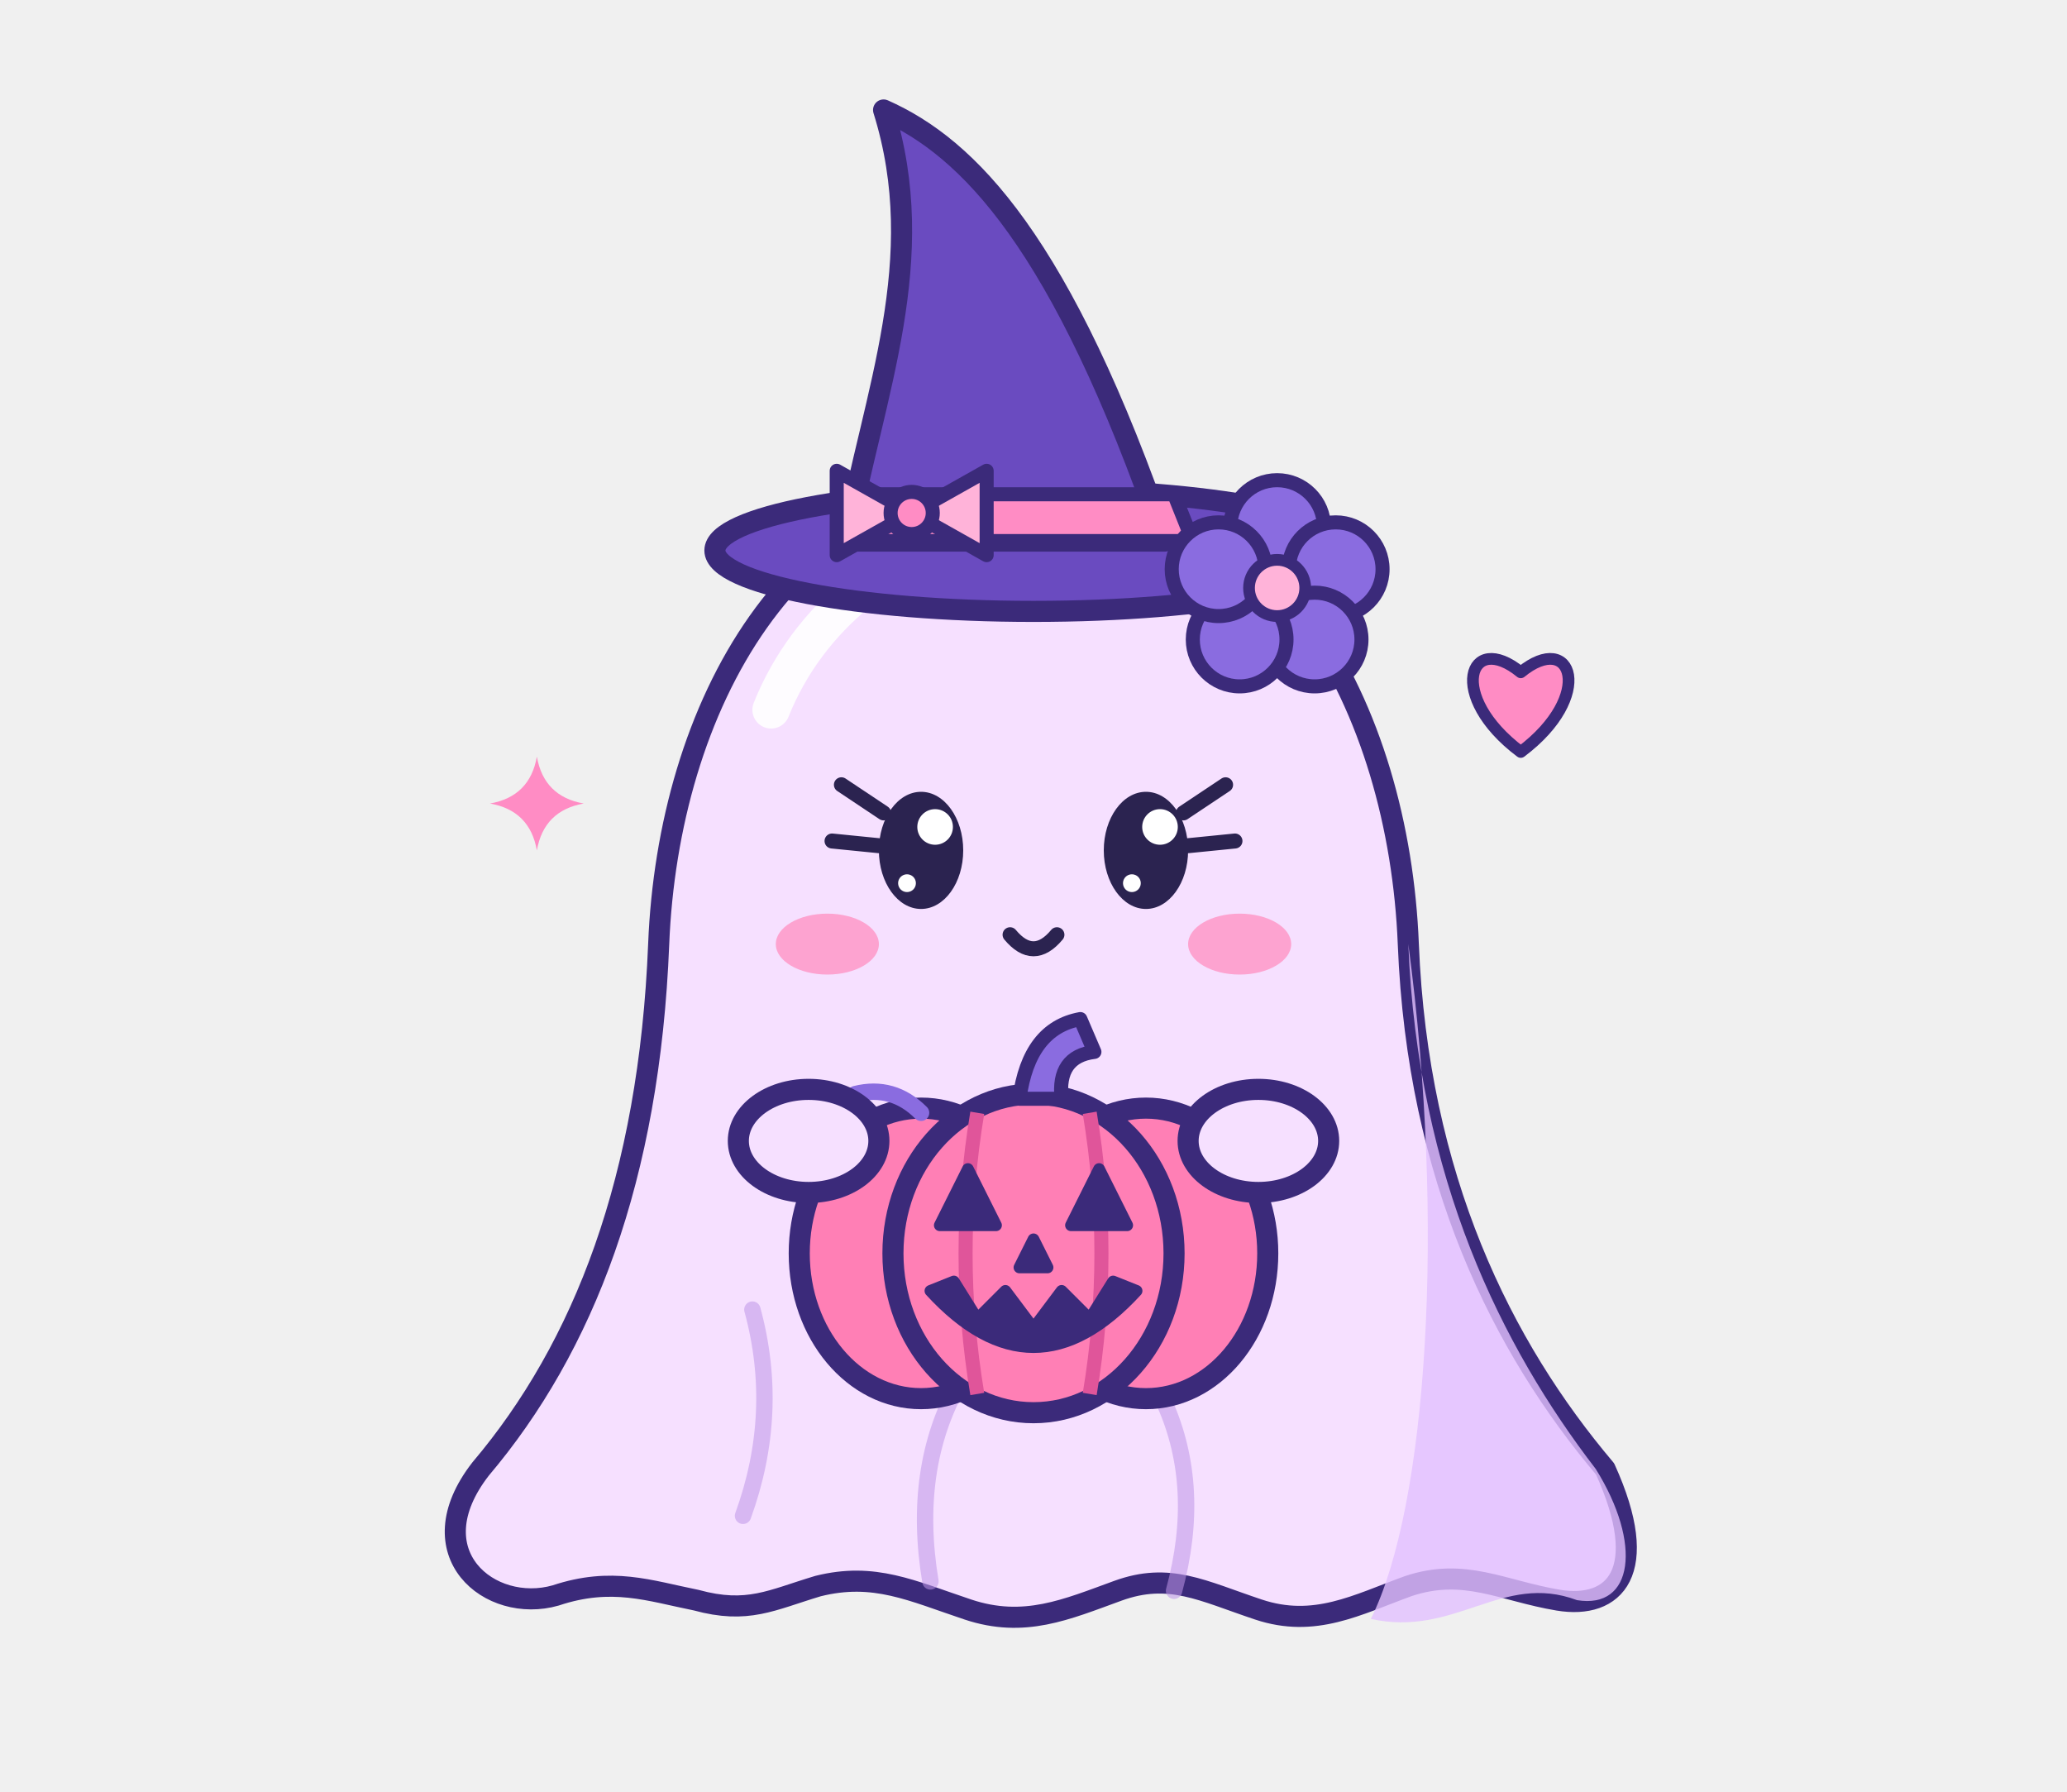
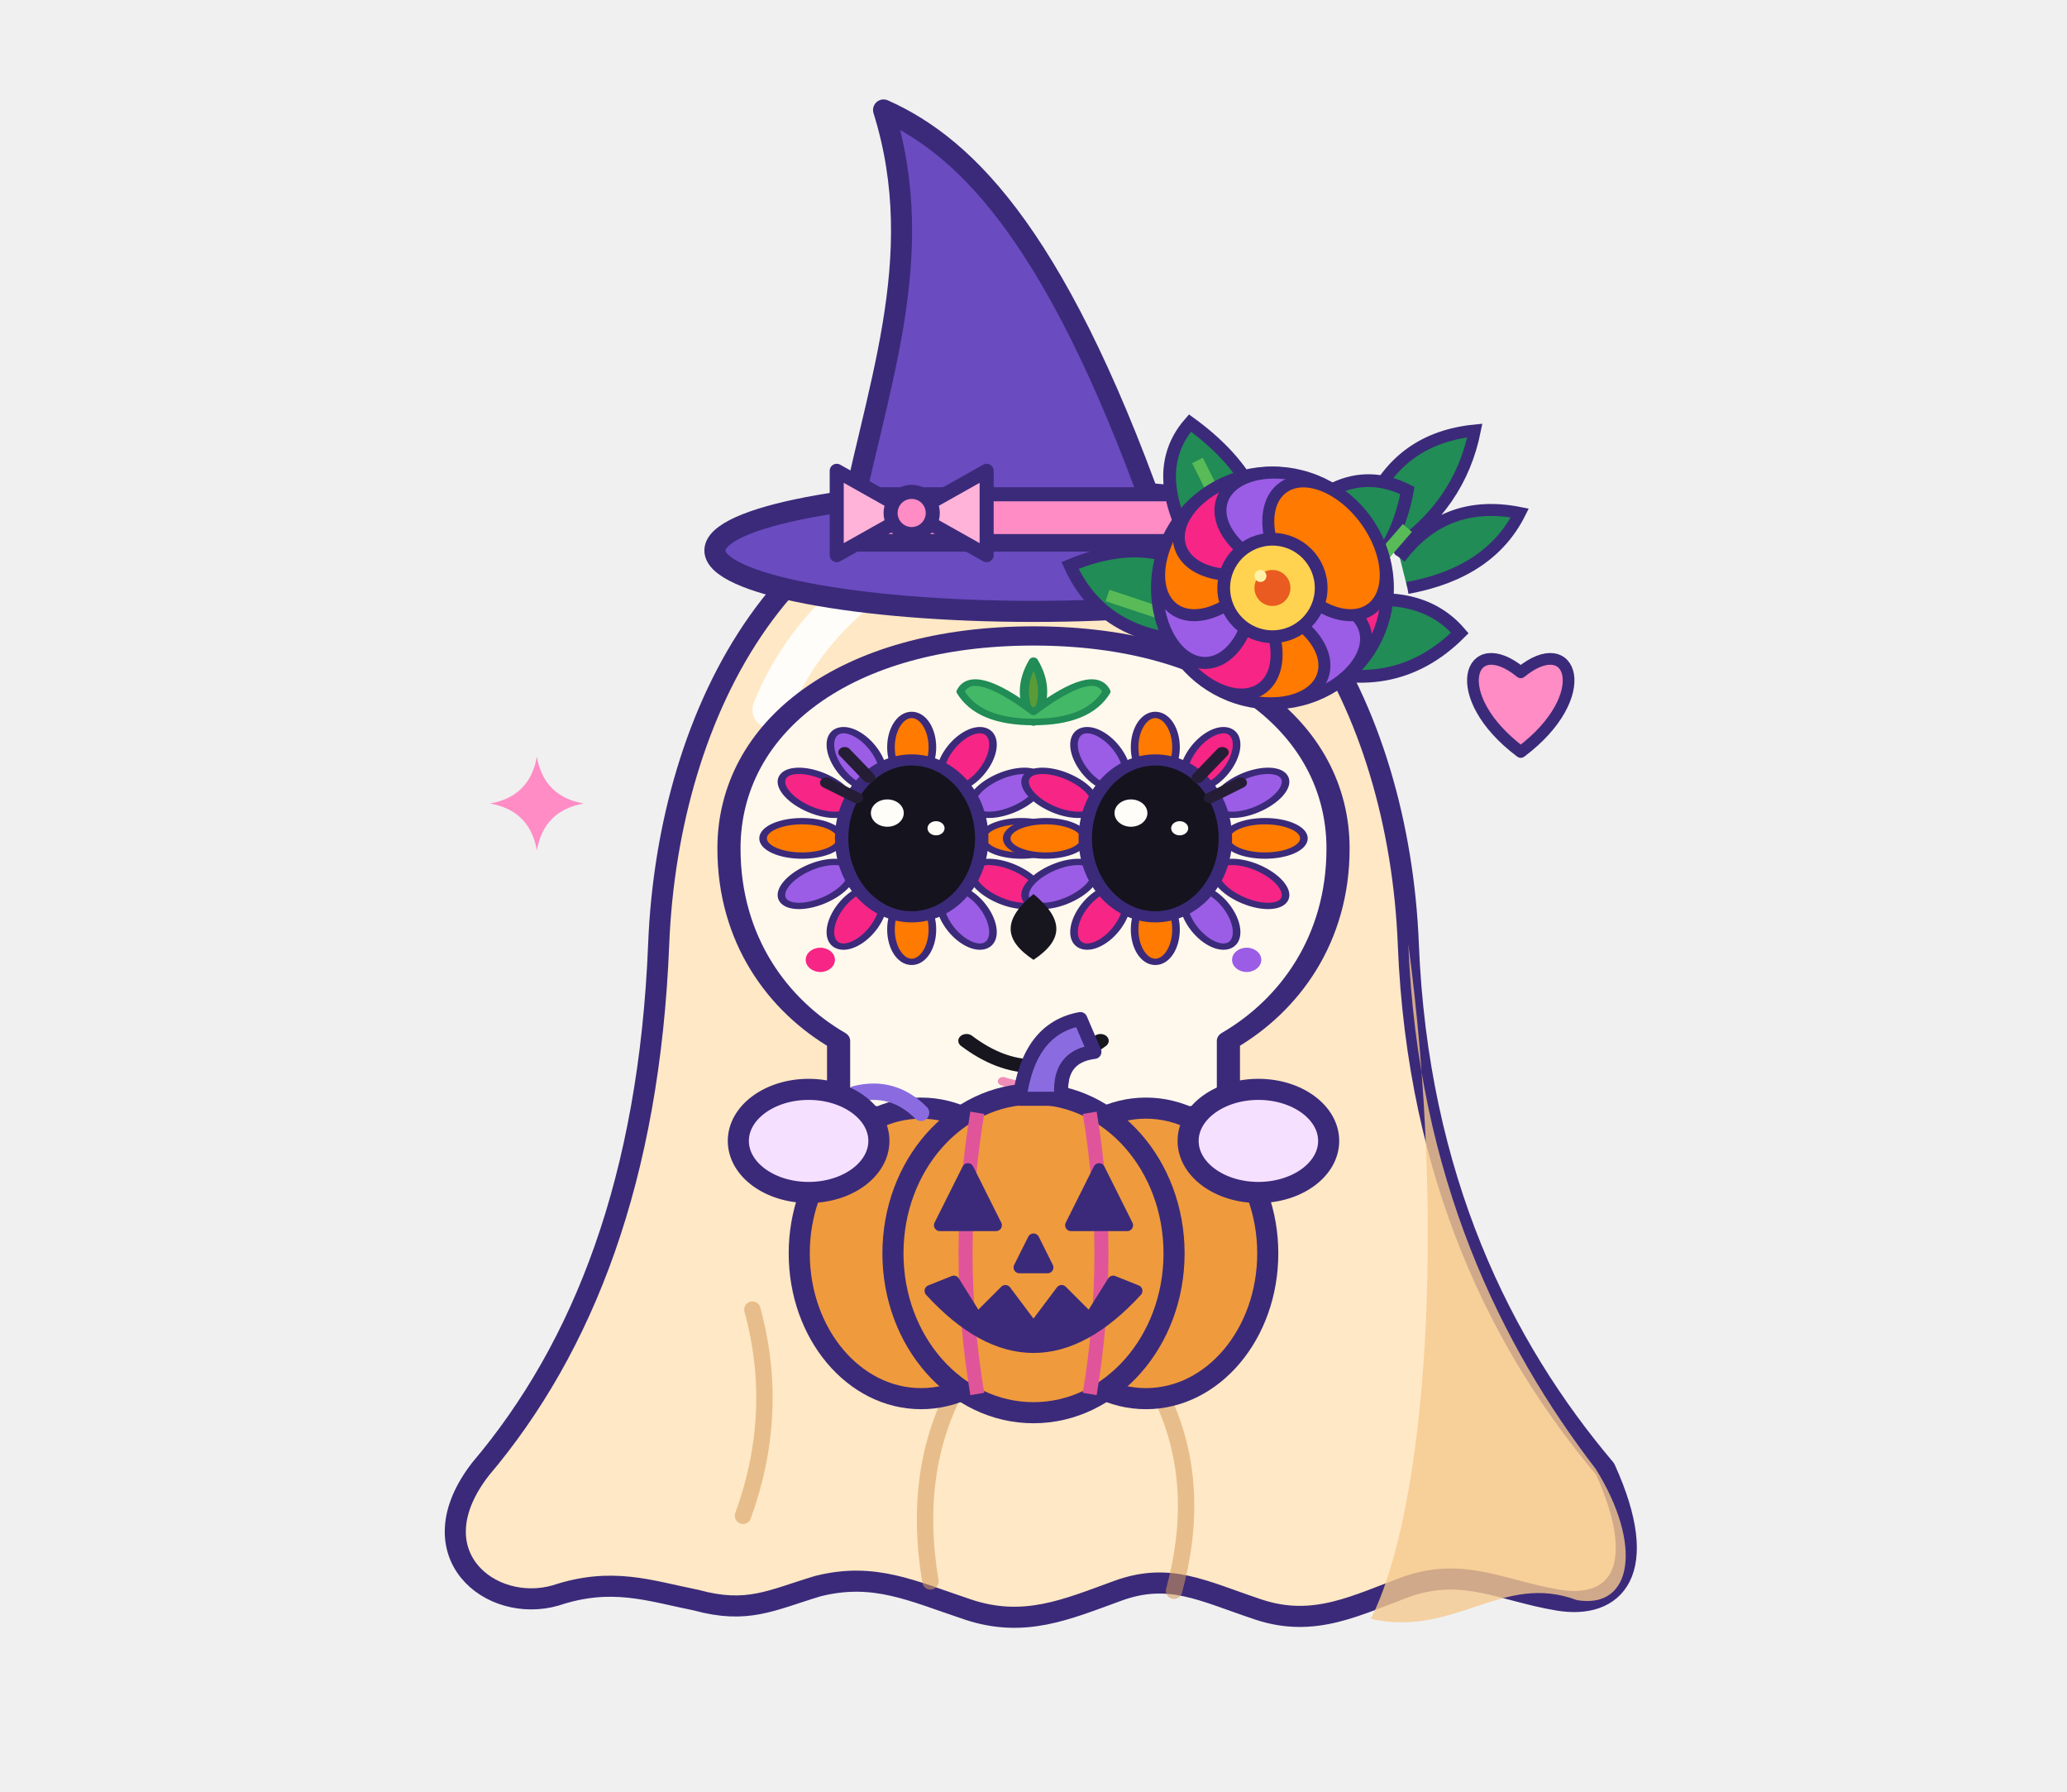
<svg xmlns="http://www.w3.org/2000/svg" viewBox="0 0 300 260" role="img" aria-label="Boo-buddy ghost 3">
  <g>
    <g transform="translate(150 205) scale(.68)">
      <g class="f d3">
        <g class="hop">
-           <path d="M0 -200 C-52 -200 -78 -150 -80 -100 C-82 -50 -96 -14 -118 12 C-132 30 -116 43 -102 39 C-90 35 -82 38 -72 40 C-61 43 -56 40 -46 37 C-34 34 -26 38 -14 42 C-2 46 7 42 18 38 C29 34 36 38 48 42 C60 46 69 41 80 37 C92 33 100 38 112 40 C124 42 132 34 122 12 C100 -14 82 -50 80 -100 C78 -150 52 -200 0 -200Z" fill="#F6E0FF" stroke="#3B2A7A" stroke-width="4.5" stroke-linejoin="round" stroke-linecap="round">
+           <path d="M0 -200 C-52 -200 -78 -150 -80 -100 C-82 -50 -96 -14 -118 12 C-132 30 -116 43 -102 39 C-90 35 -82 38 -72 40 C-61 43 -56 40 -46 37 C-34 34 -26 38 -14 42 C-2 46 7 42 18 38 C29 34 36 38 48 42 C60 46 69 41 80 37 C92 33 100 38 112 40 C124 42 132 34 122 12 C100 -14 82 -50 80 -100 C78 -150 52 -200 0 -200Z" fill="#FFE8C5" stroke="#3B2A7A" stroke-width="4.5" stroke-linejoin="round" stroke-linecap="round">
            <animate attributeName="d" dur="2.8s" repeatCount="indefinite" calcMode="spline" keyTimes="0;0.33;0.66;1" keySplines=".4 0 .6 1;.4 0 .6 1;.4 0 .6 1" values="M0 -200 C-52 -200 -78 -150 -80 -100 C-82 -50 -96 -14 -118 12 C-132 30 -116 43 -102 39 C-90 35 -82 38 -72 40 C-61 43 -56 40 -46 37 C-34 34 -26 38 -14 42 C-2 46 7 42 18 38 C29 34 36 38 48 42 C60 46 69 41 80 37 C92 33 100 38 112 40 C124 42 132 34 122 12 C100 -14 82 -50 80 -100 C78 -150 52 -200 0 -200Z;M0 -200 C-52 -200 -78 -150 -80 -100 C-82 -50 -96 -14 -118 12 C-132 34 -116 46 -102 41 C-90 36 -82 33 -72 39 C-61 46 -56 43 -46 39 C-34 35 -26 34 -14 39 C-2 44 7 45 18 41 C29 37 36 34 48 39 C60 44 69 45 80 41 C92 37 100 34 112 39 C124 44 132 34 122 12 C100 -14 82 -50 80 -100 C78 -150 52 -200 0 -200Z;M0 -200 C-52 -200 -78 -150 -80 -100 C-82 -50 -96 -14 -118 12 C-132 26 -116 40 -102 37 C-90 34 -82 42 -72 44 C-61 46 -56 37 -46 34 C-34 31 -26 42 -14 45 C-2 48 7 37 18 35 C29 33 36 43 48 45 C60 47 69 37 80 34 C92 31 100 42 112 43 C124 44 132 34 122 12 C100 -14 82 -50 80 -100 C78 -150 52 -200 0 -200Z;M0 -200 C-52 -200 -78 -150 -80 -100 C-82 -50 -96 -14 -118 12 C-132 30 -116 43 -102 39 C-90 35 -82 38 -72 40 C-61 43 -56 40 -46 37 C-34 34 -26 38 -14 42 C-2 46 7 42 18 38 C29 34 36 38 48 42 C60 46 69 41 80 37 C92 33 100 38 112 40 C124 42 132 34 122 12 C100 -14 82 -50 80 -100 C78 -150 52 -200 0 -200Z" />
          </path>
-           <path d="M80 -100 C82 -50 100 -14 120 12 C130 28 128 42 116 40 C100 34 90 48 72 44 C84 20 88 -40 80 -100Z" fill="#E2C0FF" opacity=".8" />
-           <path d="M-62 22 q8 -22 2 -44 M-22 36 q-4 -24 6 -42 M30 38 q6 -22 -2 -40" stroke="#BE95E8" stroke-width="3.5" fill="none" stroke-linecap="round" opacity=".55" />
+           <path d="M80 -100 C82 -50 100 -14 120 12 C130 28 128 42 116 40 C100 34 90 48 72 44 C84 20 88 -40 80 -100Z" fill="#F5C98F" opacity=".8" />
+           <path d="M-62 22 q8 -22 2 -44 M-22 36 q-4 -24 6 -42 M30 38 q6 -22 -2 -40" stroke="#D49B5B" stroke-width="3.5" fill="none" stroke-linecap="round" opacity=".55" />
          <path d="M-56 -150 C-48 -170 -30 -184 -10 -188" stroke="#fff" stroke-width="8" fill="none" stroke-linecap="round" opacity=".9" />
-           <g class="eo">
-             <ellipse cx="-24" cy="-120" rx="9" ry="12.5" fill="#2B2350" />
-             <circle cx="-21" cy="-125" r="3.8" fill="#fff" />
-             <circle cx="-27" cy="-113" r="1.9" fill="#fff" />
-             <path d="M-32 -128 l-9 -6 M-33 -121 l-10 -1" stroke="#2B2350" stroke-width="3.2" stroke-linecap="round" />
-             <ellipse cx="24" cy="-120" rx="9" ry="12.5" fill="#2B2350" />
-             <circle cx="27" cy="-125" r="3.8" fill="#fff" />
-             <circle cx="21" cy="-113" r="1.9" fill="#fff" />
-             <path d="M32 -128 l9 -6 M33 -121 l10 -1" stroke="#2B2350" stroke-width="3.2" stroke-linecap="round" />
+           <path d="M0 -160 C-5 -155 -4 -151 0 -149 C4 -151 5 -155 0 -160Z" fill="#D94F91" stroke="#E67821" stroke-width="2.5" />
+           <circle cx="0" cy="-154" r="2" fill="#E67821" />
+           <g fill="#E67821">
+             <circle cx="-49" cy="-87" r="2.6" />
+             <circle cx="-43" cy="-83" r="1.7" />
+             <circle cx="49" cy="-87" r="2.6" />
+             <circle cx="43" cy="-83" r="1.7" />
          </g>
-           <g class="eh" opacity="0">
-             <path d="M-34 -116 Q-24 -130 -14 -116 M14 -116 Q24 -130 34 -116" stroke="#2B2350" stroke-width="4.5" fill="none" stroke-linecap="round" />
-             <path d="M-36 -124 l-8 -5 M36 -124 l8 -5" stroke="#2B2350" stroke-width="3.2" stroke-linecap="round" />
+         </g>
+         <g class="eo">
+           <ellipse cx="-24" cy="-120" rx="9" ry="12.5" fill="#2B2350" />
+           <circle cx="-21" cy="-125" r="3.8" fill="#fff" />
+           <circle cx="-27" cy="-113" r="1.9" fill="#fff" />
+           <path d="M-32 -128 l-9 -6 M-33 -121 l-10 -1" stroke="#2B2350" stroke-width="3.2" stroke-linecap="round" />
+           <ellipse cx="24" cy="-120" rx="9" ry="12.5" fill="#2B2350" />
+           <circle cx="27" cy="-125" r="3.8" fill="#fff" />
+           <circle cx="21" cy="-113" r="1.9" fill="#fff" />
+           <path d="M32 -128 l9 -6 M33 -121 l10 -1" stroke="#2B2350" stroke-width="3.2" stroke-linecap="round" />
+         </g>
+         <g class="eh" opacity="0">
+           <path d="M-34 -116 Q-24 -130 -14 -116 M14 -116 Q24 -130 34 -116" stroke="#2B2350" stroke-width="4.5" fill="none" stroke-linecap="round" />
+           <path d="M-36 -124 l-8 -5 M36 -124 l8 -5" stroke="#2B2350" stroke-width="3.2" stroke-linecap="round" />
+         </g>
+         <ellipse cx="-44" cy="-100" rx="11" ry="6.5" fill="#FF8FC0" opacity=".75" />
+         <ellipse cx="44" cy="-100" rx="11" ry="6.5" fill="#FF8FC0" opacity=".75" />
+         <path d="M-5 -102 Q0 -96 5 -102" stroke="#2B2350" stroke-width="3.2" fill="none" stroke-linecap="round" />
+         <ellipse cx="0" cy="-184" rx="68" ry="13" fill="#6A4BC0" stroke="#3B2A7A" stroke-width="4.5" stroke-linejoin="round" stroke-linecap="round" />
+         <path d="M-40 -186 C-34 -218 -22 -246 -32 -278 C-14 -270 6 -250 28 -186Z" fill="#6A4BC0" stroke="#3B2A7A" stroke-width="4.5" stroke-linejoin="round" stroke-linecap="round" />
+         <path d="M-38 -196 L30 -196 L34 -186 L-40 -186Z" fill="#FF8CC4" stroke="#3B2A7A" stroke-width="3" />
+         <g transform="translate(-26 -192)" stroke="#3B2A7A" stroke-width="3" stroke-linejoin="round">
+           <path d="M0 0 L-16 -9 L-16 9Z M0 0 L16 -9 L16 9Z" fill="#FFB3D9" />
+           <circle r="4.5" fill="#FF8CC4" />
+         </g>
+         <g class="sugar-skull-face" transform="translate(0 -115) scale(1.3 1.08) translate(0 115)" stroke-linejoin="round" stroke-linecap="round">
+           <path d="M0 -162 C-31 -162 -50 -144 -50 -120 C-50 -102 -42 -89 -32 -82 L-32 -73 Q-32 -67 -23 -67 H23 Q32 -67 32 -73 L32 -82 C42 -89 50 -102 50 -120 C50 -144 31 -162 0 -162Z" fill="#FFF9ED" stroke="#3B2A7A" stroke-width="3.8" />
+           <ellipse cx="-20" cy="-122" rx="3.4" ry="6.4" transform="rotate(0 -20 -122) translate(0 -18)" fill="#FF7A00" stroke="#3B2A7A" stroke-width="1.25" />
+           <ellipse cx="-20" cy="-122" rx="3.4" ry="6.4" transform="rotate(30 -20 -122) translate(0 -18)" fill="#F72585" stroke="#3B2A7A" stroke-width="1.25" />
+           <ellipse cx="-20" cy="-122" rx="3.4" ry="6.4" transform="rotate(60 -20 -122) translate(0 -18)" fill="#9B5DE5" stroke="#3B2A7A" stroke-width="1.25" />
+           <ellipse cx="-20" cy="-122" rx="3.4" ry="6.4" transform="rotate(90 -20 -122) translate(0 -18)" fill="#FF7A00" stroke="#3B2A7A" stroke-width="1.25" />
+           <ellipse cx="-20" cy="-122" rx="3.4" ry="6.4" transform="rotate(120 -20 -122) translate(0 -18)" fill="#F72585" stroke="#3B2A7A" stroke-width="1.25" />
+           <ellipse cx="-20" cy="-122" rx="3.4" ry="6.4" transform="rotate(150 -20 -122) translate(0 -18)" fill="#9B5DE5" stroke="#3B2A7A" stroke-width="1.25" />
+           <ellipse cx="-20" cy="-122" rx="3.4" ry="6.4" transform="rotate(180 -20 -122) translate(0 -18)" fill="#FF7A00" stroke="#3B2A7A" stroke-width="1.25" />
+           <ellipse cx="-20" cy="-122" rx="3.4" ry="6.4" transform="rotate(210 -20 -122) translate(0 -18)" fill="#F72585" stroke="#3B2A7A" stroke-width="1.25" />
+           <ellipse cx="-20" cy="-122" rx="3.4" ry="6.4" transform="rotate(240 -20 -122) translate(0 -18)" fill="#9B5DE5" stroke="#3B2A7A" stroke-width="1.25" />
+           <ellipse cx="-20" cy="-122" rx="3.4" ry="6.4" transform="rotate(270 -20 -122) translate(0 -18)" fill="#FF7A00" stroke="#3B2A7A" stroke-width="1.25" />
+           <ellipse cx="-20" cy="-122" rx="3.4" ry="6.4" transform="rotate(300 -20 -122) translate(0 -18)" fill="#F72585" stroke="#3B2A7A" stroke-width="1.25" />
+           <ellipse cx="-20" cy="-122" rx="3.4" ry="6.4" transform="rotate(330 -20 -122) translate(0 -18)" fill="#9B5DE5" stroke="#3B2A7A" stroke-width="1.25" />
+           <ellipse cx="-20" cy="-122" rx="11.5" ry="15.5" fill="#15131D" stroke="#3B2A7A" stroke-width="2.2" />
+           <path d="M-27 -134 L-31 -139 M-29 -130 L-34 -133" fill="none" stroke="#251D35" stroke-width="2.1" />
+           <circle cx="-24" cy="-127" r="2.7" fill="#FFFDF8" />
+           <circle cx="-16" cy="-124" r="1.4" fill="#FFFDF8" />
+           <ellipse cx="20" cy="-122" rx="3.4" ry="6.4" transform="rotate(0 20 -122) translate(0 -18)" fill="#FF7A00" stroke="#3B2A7A" stroke-width="1.25" />
+           <ellipse cx="20" cy="-122" rx="3.4" ry="6.4" transform="rotate(30 20 -122) translate(0 -18)" fill="#F72585" stroke="#3B2A7A" stroke-width="1.25" />
+           <ellipse cx="20" cy="-122" rx="3.4" ry="6.4" transform="rotate(60 20 -122) translate(0 -18)" fill="#9B5DE5" stroke="#3B2A7A" stroke-width="1.25" />
+           <ellipse cx="20" cy="-122" rx="3.4" ry="6.4" transform="rotate(90 20 -122) translate(0 -18)" fill="#FF7A00" stroke="#3B2A7A" stroke-width="1.25" />
+           <ellipse cx="20" cy="-122" rx="3.4" ry="6.4" transform="rotate(120 20 -122) translate(0 -18)" fill="#F72585" stroke="#3B2A7A" stroke-width="1.25" />
+           <ellipse cx="20" cy="-122" rx="3.4" ry="6.4" transform="rotate(150 20 -122) translate(0 -18)" fill="#9B5DE5" stroke="#3B2A7A" stroke-width="1.25" />
+           <ellipse cx="20" cy="-122" rx="3.4" ry="6.4" transform="rotate(180 20 -122) translate(0 -18)" fill="#FF7A00" stroke="#3B2A7A" stroke-width="1.25" />
+           <ellipse cx="20" cy="-122" rx="3.4" ry="6.4" transform="rotate(210 20 -122) translate(0 -18)" fill="#F72585" stroke="#3B2A7A" stroke-width="1.25" />
+           <ellipse cx="20" cy="-122" rx="3.4" ry="6.4" transform="rotate(240 20 -122) translate(0 -18)" fill="#9B5DE5" stroke="#3B2A7A" stroke-width="1.25" />
+           <ellipse cx="20" cy="-122" rx="3.4" ry="6.4" transform="rotate(270 20 -122) translate(0 -18)" fill="#FF7A00" stroke="#3B2A7A" stroke-width="1.25" />
+           <ellipse cx="20" cy="-122" rx="3.4" ry="6.4" transform="rotate(300 20 -122) translate(0 -18)" fill="#F72585" stroke="#3B2A7A" stroke-width="1.25" />
+           <ellipse cx="20" cy="-122" rx="3.4" ry="6.4" transform="rotate(330 20 -122) translate(0 -18)" fill="#9B5DE5" stroke="#3B2A7A" stroke-width="1.25" />
+           <ellipse cx="20" cy="-122" rx="11.5" ry="15.5" fill="#15131D" stroke="#3B2A7A" stroke-width="2.2" />
+           <path d="M27 -134 L31 -139 M29 -130 L34 -133" fill="none" stroke="#251D35" stroke-width="2.1" />
+           <circle cx="16" cy="-127" r="2.7" fill="#FFFDF8" />
+           <circle cx="24" cy="-124" r="1.4" fill="#FFFDF8" />
+           <path d="M0 -157 Q-3 -151 0 -145 Q3 -151 0 -157Z" fill="#5A9B38" stroke="#218C55" stroke-width="1.5" />
+           <path d="M0 -147 Q-10 -156 -12 -151 Q-9 -145 0 -145 M0 -147 Q10 -156 12 -151 Q9 -145 0 -145" fill="#43B866" stroke="#218C55" stroke-width="1.3" />
+           <circle cx="-35" cy="-98" r="2.4" fill="#F72585" />
+           <circle cx="35" cy="-98" r="2.4" fill="#9B5DE5" />
+           <path d="M0 -111 C-5 -106 -5 -102 0 -98 C5 -102 5 -106 0 -111Z" fill="#17151E" />
+           <path d="M-11 -82 Q0 -72 11 -82" fill="none" stroke="#17151E" stroke-width="2.7" />
+           <path d="M-5 -74 Q0 -72 5 -74" fill="none" stroke="#F08CB8" stroke-width="1.7" />
+         </g>
+         <g class="head-flower" transform="translate(51 -176) scale(1.6)">
+           <path d="M16 -5 Q25 -11 27 -21 Q17 -20 13 -11 M18 0 Q29 -2 33 -10 Q23 -12 17 -4" fill="#218C55" stroke="#3B2A7A" stroke-width="1.6" />
+           <path d="M-7 7 Q-22 8 -27 -3 Q-15 -8 -7 0 Q-18 -14 -11 -22 Q0 -14 -1 -4 Q8 -18 18 -13 Q16 -2 6 3 Q19 -1 25 6 Q16 15 3 10Z" fill="#218C55" stroke="#3B2A7A" stroke-width="1.7" />
+           <path d="M-22 1 L-7 6 M-10 -17 L-3 -3 M18 -8 L5 7" fill="none" stroke="#58BB58" stroke-width="1.6" />
+           <ellipse cx="9.00" cy="0.00" rx="6.4" ry="10" transform="rotate(0 9.00 0.00)" fill="#FF7A00" stroke="#3B2A7A" stroke-width="1.6" />
+           <ellipse cx="7.28" cy="5.29" rx="6.4" ry="10" transform="rotate(36 7.28 5.29)" fill="#F72585" stroke="#3B2A7A" stroke-width="1.6" />
+           <ellipse cx="2.78" cy="8.56" rx="6.4" ry="10" transform="rotate(72 2.78 8.56)" fill="#9B5DE5" stroke="#3B2A7A" stroke-width="1.6" />
+           <ellipse cx="-2.78" cy="8.56" rx="6.4" ry="10" transform="rotate(108 -2.78 8.56)" fill="#FF7A00" stroke="#3B2A7A" stroke-width="1.6" />
+           <ellipse cx="-7.28" cy="5.29" rx="6.4" ry="10" transform="rotate(144 -7.28 5.29)" fill="#F72585" stroke="#3B2A7A" stroke-width="1.6" />
+           <ellipse cx="-9.00" cy="0.00" rx="6.4" ry="10" transform="rotate(180 -9.00 0.00)" fill="#9B5DE5" stroke="#3B2A7A" stroke-width="1.6" />
+           <ellipse cx="-7.28" cy="-5.29" rx="6.4" ry="10" transform="rotate(216 -7.28 -5.29)" fill="#FF7A00" stroke="#3B2A7A" stroke-width="1.6" />
+           <ellipse cx="-2.78" cy="-8.56" rx="6.4" ry="10" transform="rotate(252 -2.78 -8.56)" fill="#F72585" stroke="#3B2A7A" stroke-width="1.6" />
+           <ellipse cx="2.78" cy="-8.56" rx="6.4" ry="10" transform="rotate(288 2.78 -8.56)" fill="#9B5DE5" stroke="#3B2A7A" stroke-width="1.6" />
+           <ellipse cx="7.28" cy="-5.29" rx="6.4" ry="10" transform="rotate(324 7.28 -5.29)" fill="#FF7A00" stroke="#3B2A7A" stroke-width="1.6" />
+           <circle r="6.5" fill="#FFD34F" stroke="#3B2A7A" stroke-width="1.7" />
+           <circle r="2.4" fill="#E95B20" />
+           <circle cx="-1.6" cy="-1.6" r=".8" fill="#FFF2A8" />
+         </g>
+         <g class="wob">
+           <g transform="translate(0 -34) scale(1)">
+             <ellipse cx="-24" cy="0" rx="26" ry="31" fill="#EF9A3D" stroke="#3B2A7A" stroke-width="4.5" stroke-linejoin="round" stroke-linecap="round" />
+             <ellipse cx="24" cy="0" rx="26" ry="31" fill="#EF9A3D" stroke="#3B2A7A" stroke-width="4.5" stroke-linejoin="round" stroke-linecap="round" />
+             <ellipse cx="0" cy="0" rx="30" ry="34" fill="#EF9A3D" stroke="#3B2A7A" stroke-width="4.5" stroke-linejoin="round" stroke-linecap="round" />
+             <path d="M-12 -30 Q-17 0 -12 30 M12 -30 Q17 0 12 30" stroke="#E0559A" stroke-width="3" fill="none" />
+             <path d="M-3 -33 Q-1 -48 10 -50 L13 -43 Q5 -42 6 -33Z" fill="#8A6CE0" stroke="#3B2A7A" stroke-width="3" stroke-linejoin="round" />
+             <path d="M-24 -30 q-6 -6 -14 -4" stroke="#8A6CE0" stroke-width="3.5" fill="none" stroke-linecap="round" />
+             <path d="M-20 -6 L-8 -6 L-14 -18Z M8 -6 L20 -6 L14 -18Z M-3 3 L3 3 L0 -3Z M-22 8 Q0 32 22 8 L17 6 L12 14 L6 8 L0 16 L-6 8 L-12 14 L-17 6Z" fill="#3B2A7A" stroke="#3B2A7A" stroke-width="2.5" stroke-linejoin="round" />
          </g>
-           <ellipse cx="-44" cy="-100" rx="11" ry="6.5" fill="#FF8FC0" opacity=".75" />
-           <ellipse cx="44" cy="-100" rx="11" ry="6.5" fill="#FF8FC0" opacity=".75" />
-           <path d="M-5 -102 Q0 -96 5 -102" stroke="#2B2350" stroke-width="3.2" fill="none" stroke-linecap="round" />
-           <ellipse cx="0" cy="-184" rx="68" ry="13" fill="#6A4BC0" stroke="#3B2A7A" stroke-width="4.5" stroke-linejoin="round" stroke-linecap="round" />
-           <path d="M-40 -186 C-34 -218 -22 -246 -32 -278 C-14 -270 6 -250 28 -186Z" fill="#6A4BC0" stroke="#3B2A7A" stroke-width="4.5" stroke-linejoin="round" stroke-linecap="round" />
-           <path d="M-38 -196 L30 -196 L34 -186 L-40 -186Z" fill="#FF8CC4" stroke="#3B2A7A" stroke-width="3" />
-           <g transform="translate(-26 -192)" stroke="#3B2A7A" stroke-width="3" stroke-linejoin="round">
-             <path d="M0 0 L-16 -9 L-16 9Z M0 0 L16 -9 L16 9Z" fill="#FFB3D9" />
-             <circle r="4.5" fill="#FF8CC4" />
-           </g>
-           <g transform="translate(52 -176)">
-             <circle cx="0" cy="-13" r="10" fill="#8A6CE0" stroke="#3B2A7A" stroke-width="3" />
-             <circle cx="12.5" cy="-4" r="10" fill="#8A6CE0" stroke="#3B2A7A" stroke-width="3" />
-             <circle cx="8" cy="11" r="10" fill="#8A6CE0" stroke="#3B2A7A" stroke-width="3" />
-             <circle cx="-8" cy="11" r="10" fill="#8A6CE0" stroke="#3B2A7A" stroke-width="3" />
-             <circle cx="-12.5" cy="-4" r="10" fill="#8A6CE0" stroke="#3B2A7A" stroke-width="3" />
-             <circle r="6" fill="#FFB3D9" stroke="#3B2A7A" stroke-width="2.5" />
-           </g>
-           <g class="wob">
-             <g transform="translate(0 -34) scale(1)">
-               <ellipse cx="-24" cy="0" rx="26" ry="31" fill="#FF7FB5" stroke="#3B2A7A" stroke-width="4.5" stroke-linejoin="round" stroke-linecap="round" />
-               <ellipse cx="24" cy="0" rx="26" ry="31" fill="#FF7FB5" stroke="#3B2A7A" stroke-width="4.5" stroke-linejoin="round" stroke-linecap="round" />
-               <ellipse cx="0" cy="0" rx="30" ry="34" fill="#FF7FB5" stroke="#3B2A7A" stroke-width="4.5" stroke-linejoin="round" stroke-linecap="round" />
-               <path d="M-12 -30 Q-17 0 -12 30 M12 -30 Q17 0 12 30" stroke="#E0559A" stroke-width="3" fill="none" />
-               <path d="M-3 -33 Q-1 -48 10 -50 L13 -43 Q5 -42 6 -33Z" fill="#8A6CE0" stroke="#3B2A7A" stroke-width="3" stroke-linejoin="round" />
-               <path d="M-24 -30 q-6 -6 -14 -4" stroke="#8A6CE0" stroke-width="3.5" fill="none" stroke-linecap="round" />
-               <path d="M-20 -6 L-8 -6 L-14 -18Z M8 -6 L20 -6 L14 -18Z M-3 3 L3 3 L0 -3Z M-22 8 Q0 32 22 8 L17 6 L12 14 L6 8 L0 16 L-6 8 L-12 14 L-17 6Z" fill="#3B2A7A" stroke="#3B2A7A" stroke-width="2.5" stroke-linejoin="round" />
-             </g>
-           </g>
-           <ellipse cx="-48" cy="-58" rx="15" ry="11" fill="#F6E0FF" stroke="#3B2A7A" stroke-width="4.5" stroke-linejoin="round" stroke-linecap="round" />
-           <ellipse cx="48" cy="-58" rx="15" ry="11" fill="#F6E0FF" stroke="#3B2A7A" stroke-width="4.5" stroke-linejoin="round" stroke-linecap="round" />
-           <path transform="translate(-106 -130) scale(1)" d="M0 -10 Q1.5 -1.5 10 0 Q1.5 1.5 0 10 Q-1.5 1.5 -10 0 Q-1.5 -1.5 0 -10Z" fill="#FF8CC4" />
-           <path transform="translate(104 -150) scale(1)" d="M0 9 C-16 -3 -11 -17 0 -8 C11 -17 16 -3 0 9Z" fill="#FF8CC4" stroke="#3B2A7A" stroke-width="2.5" stroke-linejoin="round" />
        </g>
+         <ellipse cx="-48" cy="-58" rx="15" ry="11" fill="#F6E0FF" stroke="#3B2A7A" stroke-width="4.5" stroke-linejoin="round" stroke-linecap="round" />
+         <ellipse cx="48" cy="-58" rx="15" ry="11" fill="#F6E0FF" stroke="#3B2A7A" stroke-width="4.5" stroke-linejoin="round" stroke-linecap="round" />
+         <path transform="translate(-106 -130) scale(1)" d="M0 -10 Q1.5 -1.5 10 0 Q1.5 1.5 0 10 Q-1.5 1.5 -10 0 Q-1.5 -1.5 0 -10Z" fill="#FF8CC4" />
+         <path transform="translate(104 -150) scale(1)" d="M0 9 C-16 -3 -11 -17 0 -8 C11 -17 16 -3 0 9Z" fill="#FF8CC4" stroke="#3B2A7A" stroke-width="2.5" stroke-linejoin="round" />
      </g>
    </g>
  </g>
</svg>
